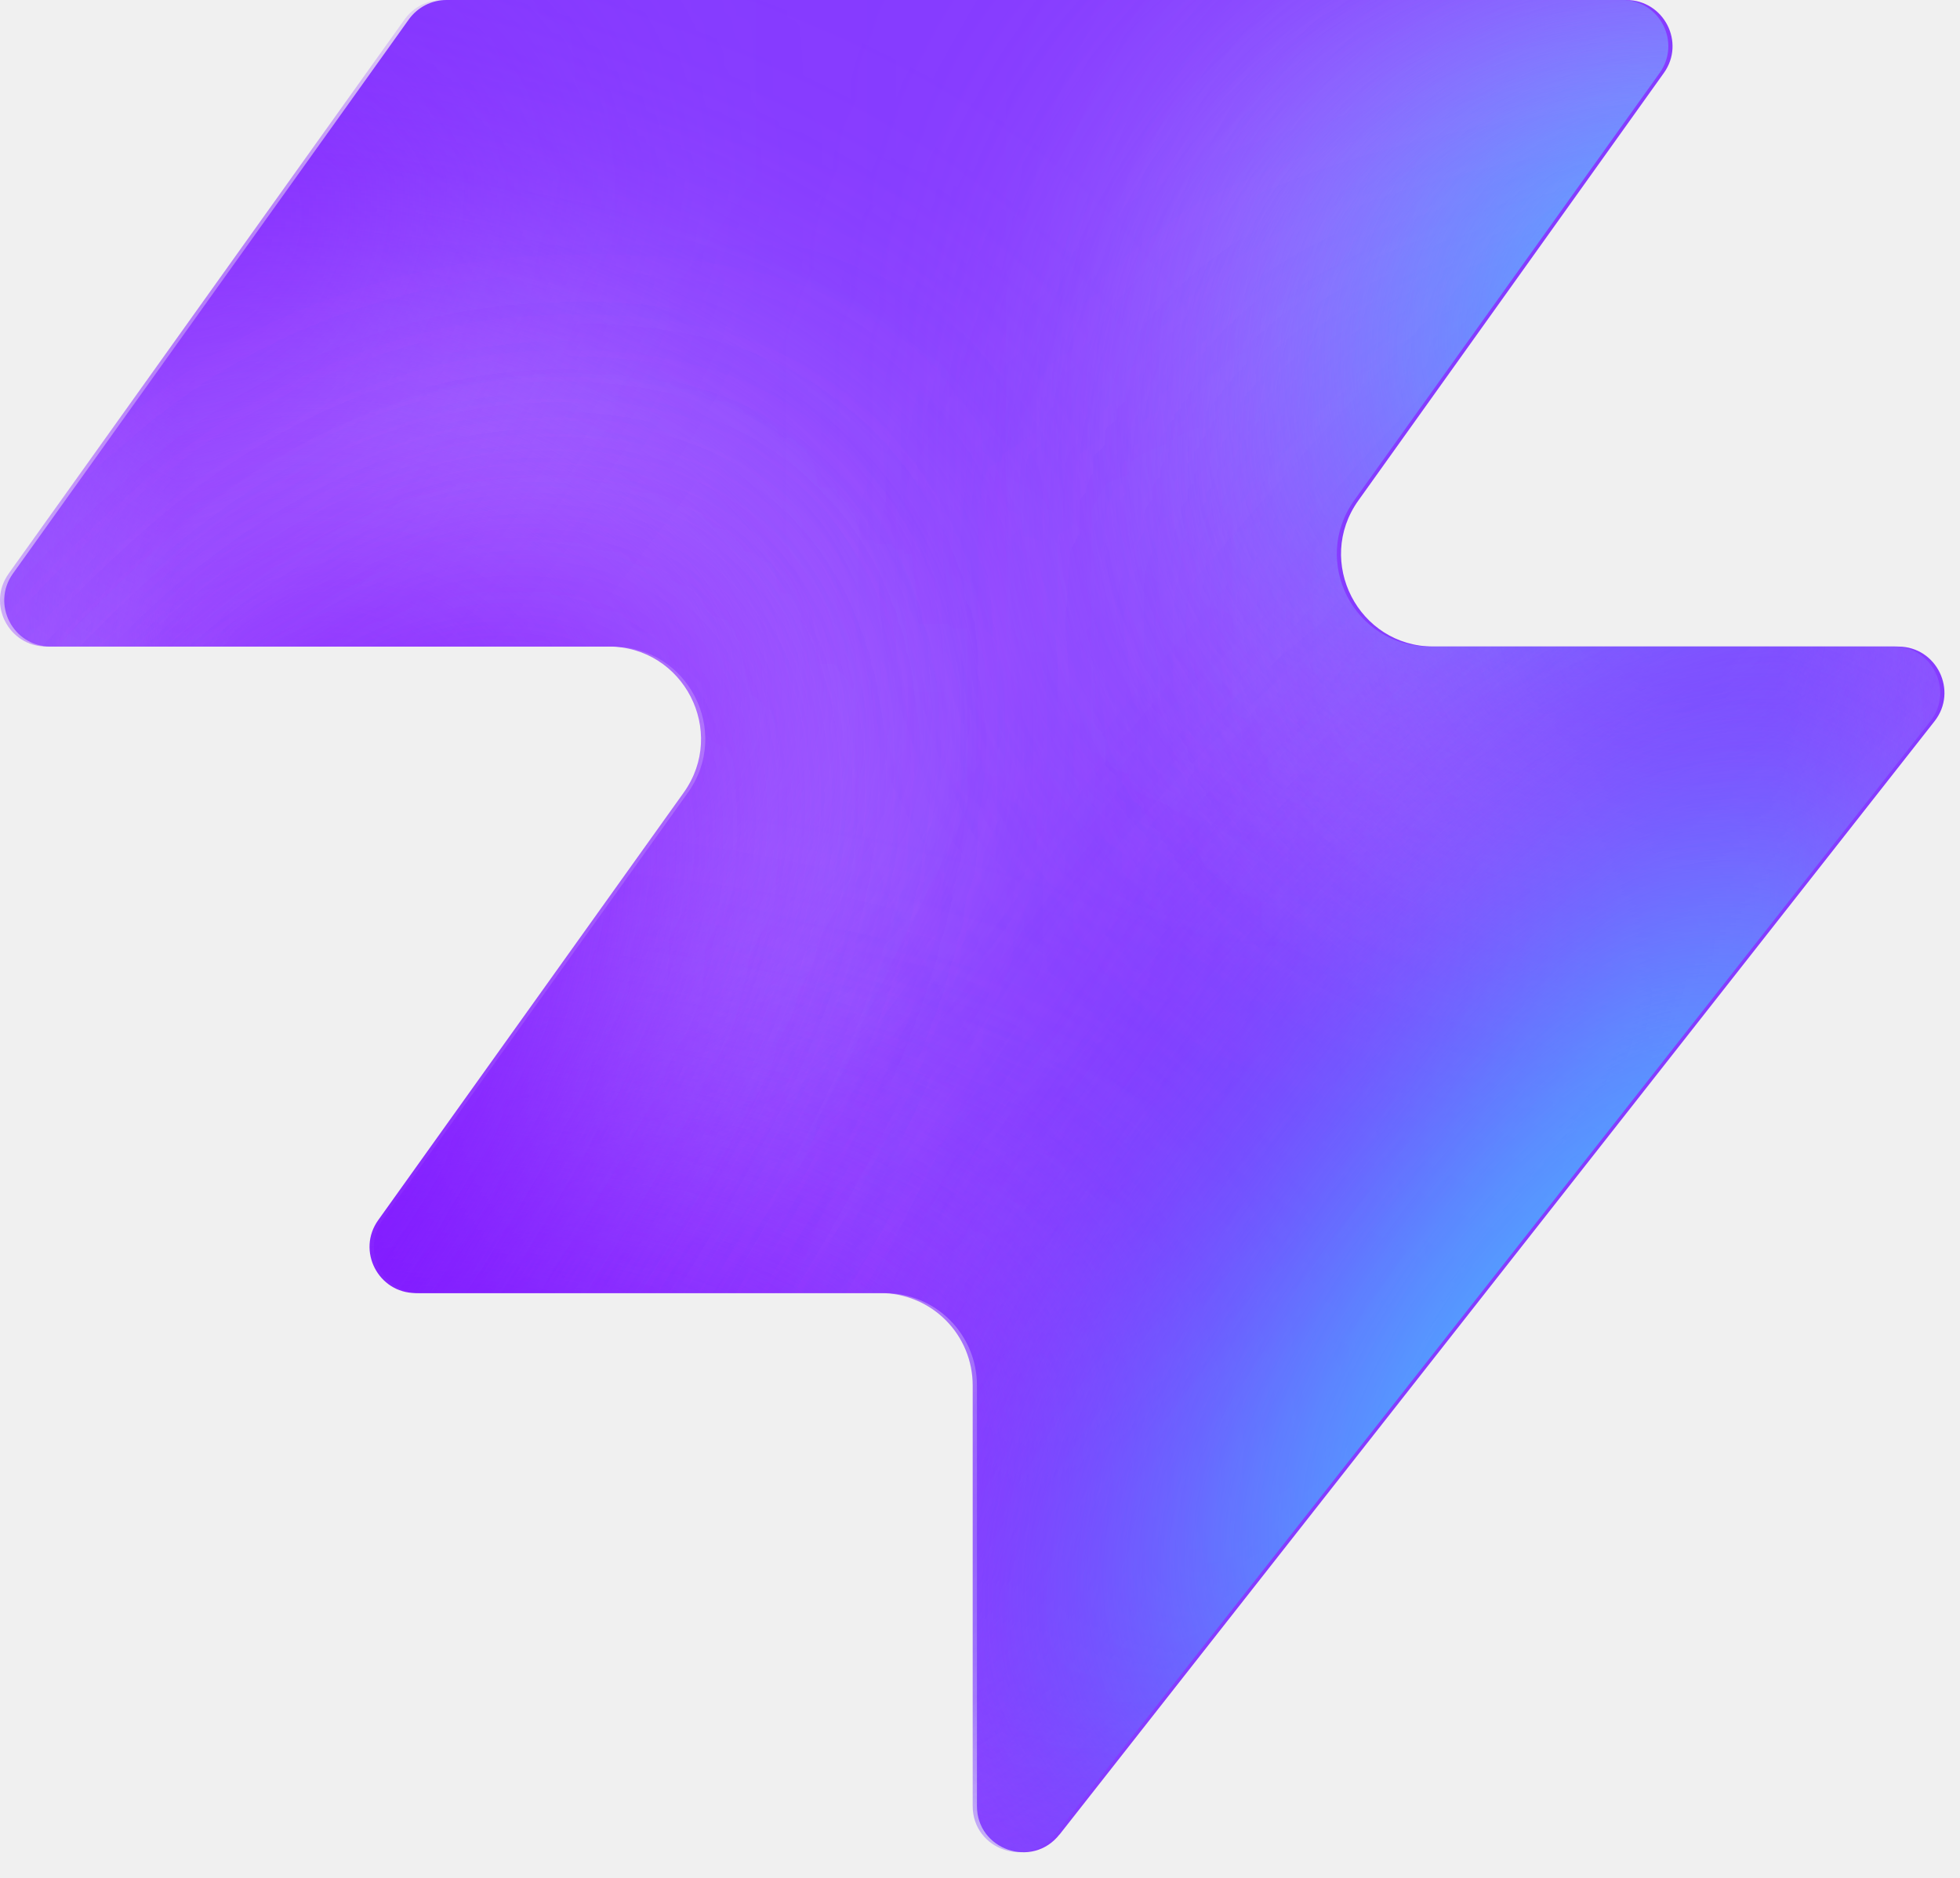
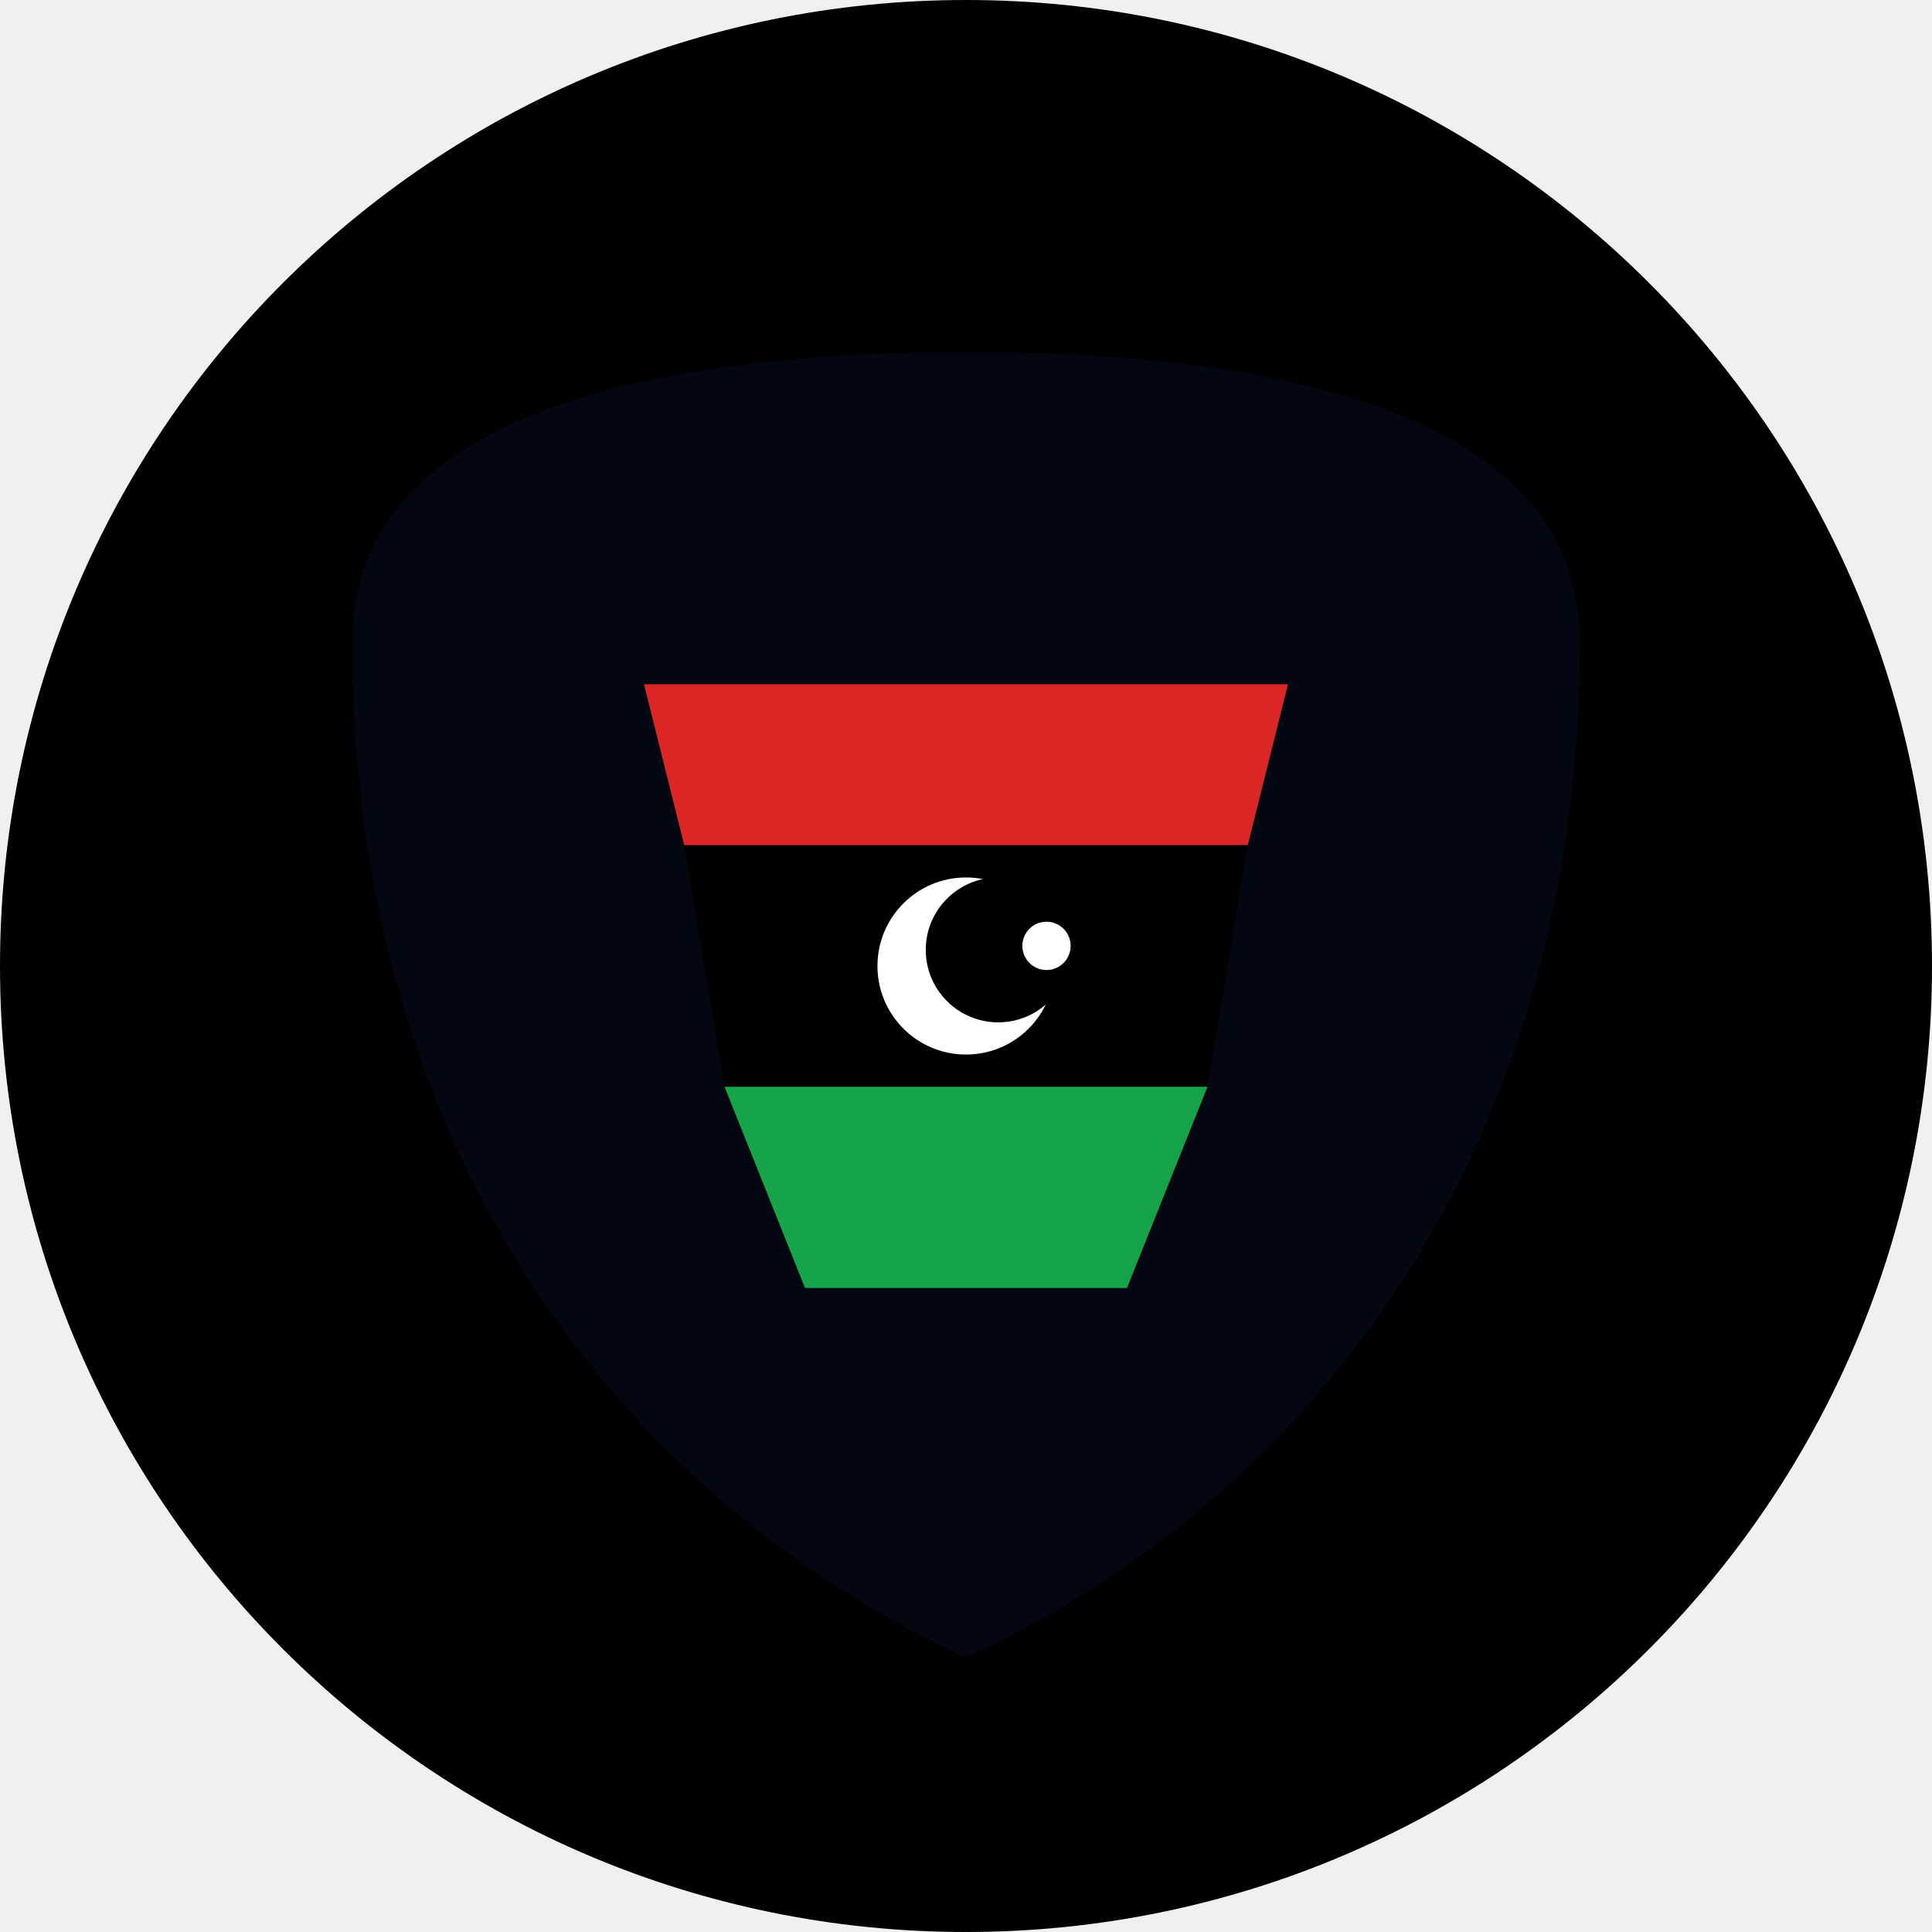
- <svg xmlns="http://www.w3.org/2000/svg" width="48" height="46" fill="none" viewBox="0 0 48 46">
-   <path fill="#863bff" d="M25.946 44.938c-.664.845-2.021.375-2.021-.698V33.937a2.26 2.26 0 0 0-2.262-2.262H10.287c-.92 0-1.456-1.04-.92-1.788l7.48-10.471c1.07-1.497 0-3.578-1.842-3.578H1.237c-.92 0-1.456-1.04-.92-1.788L10.013.474c.214-.297.556-.474.92-.474h28.894c.92 0 1.456 1.04.92 1.788l-7.48 10.471c-1.07 1.498 0 3.579 1.842 3.579h11.377c.943 0 1.473 1.088.89 1.83L25.947 44.94z" style="fill:#863bff;fill:color(display-p3 .525 .23 1);fill-opacity:1" />
-   <mask id="a" width="48" height="46" x="0" y="0" maskUnits="userSpaceOnUse" style="mask-type:alpha">
-     <path fill="#000" d="M25.842 44.938c-.664.844-2.021.375-2.021-.698V33.937a2.26 2.26 0 0 0-2.262-2.262H10.183c-.92 0-1.456-1.04-.92-1.788l7.48-10.471c1.07-1.498 0-3.579-1.842-3.579H1.133c-.92 0-1.456-1.04-.92-1.787L9.91.473c.214-.297.556-.474.92-.474h28.894c.92 0 1.456 1.04.92 1.788l-7.48 10.471c-1.07 1.498 0 3.578 1.842 3.578h11.377c.943 0 1.473 1.088.89 1.832L25.843 44.94z" style="fill:#000;fill-opacity:1" />
-   </mask>
-   <g mask="url(#a)">
-     <g filter="url(#b)">
-       <ellipse cx="5.508" cy="14.704" fill="#ede6ff" rx="5.508" ry="14.704" style="fill:#ede6ff;fill:color(display-p3 .927 .903 1);fill-opacity:1" transform="matrix(.00324 1 1 -.00324 -4.47 31.516)" />
-     </g>
-     <g filter="url(#c)">
-       <ellipse cx="10.399" cy="29.851" fill="#ede6ff" rx="10.399" ry="29.851" style="fill:#ede6ff;fill:color(display-p3 .927 .903 1);fill-opacity:1" transform="matrix(.00324 1 1 -.00324 -39.328 7.883)" />
-     </g>
-     <g filter="url(#d)">
-       <ellipse cx="5.508" cy="30.487" fill="#7e14ff" rx="5.508" ry="30.487" style="fill:#7e14ff;fill:color(display-p3 .492 .077 1);fill-opacity:1" transform="rotate(89.814 -25.913 -14.639)scale(1 -1)" />
-     </g>
-     <g filter="url(#e)">
-       <ellipse cx="5.508" cy="30.599" fill="#7e14ff" rx="5.508" ry="30.599" style="fill:#7e14ff;fill:color(display-p3 .492 .077 1);fill-opacity:1" transform="rotate(89.814 -32.644 -3.334)scale(1 -1)" />
-     </g>
-     <g filter="url(#f)">
-       <ellipse cx="5.508" cy="30.599" fill="#7e14ff" rx="5.508" ry="30.599" style="fill:#7e14ff;fill:color(display-p3 .492 .077 1);fill-opacity:1" transform="matrix(.00324 1 1 -.00324 -34.34 30.47)" />
-     </g>
-     <g filter="url(#g)">
-       <ellipse cx="14.072" cy="22.078" fill="#ede6ff" rx="14.072" ry="22.078" style="fill:#ede6ff;fill:color(display-p3 .927 .903 1);fill-opacity:1" transform="rotate(93.35 24.506 48.493)scale(-1 1)" />
-     </g>
-     <g filter="url(#h)">
-       <ellipse cx="3.47" cy="21.501" fill="#7e14ff" rx="3.47" ry="21.501" style="fill:#7e14ff;fill:color(display-p3 .492 .077 1);fill-opacity:1" transform="rotate(89.009 28.708 47.59)scale(-1 1)" />
-     </g>
-     <g filter="url(#i)">
-       <ellipse cx="3.47" cy="21.501" fill="#7e14ff" rx="3.47" ry="21.501" style="fill:#7e14ff;fill:color(display-p3 .492 .077 1);fill-opacity:1" transform="rotate(89.009 28.708 47.59)scale(-1 1)" />
-     </g>
-     <g filter="url(#j)">
-       <ellipse cx=".387" cy="8.972" fill="#7e14ff" rx="4.407" ry="29.108" style="fill:#7e14ff;fill:color(display-p3 .492 .077 1);fill-opacity:1" transform="rotate(39.51 .387 8.972)" />
-     </g>
-     <g filter="url(#k)">
-       <ellipse cx="47.523" cy="-6.092" fill="#7e14ff" rx="4.407" ry="29.108" style="fill:#7e14ff;fill:color(display-p3 .492 .077 1);fill-opacity:1" transform="rotate(37.892 47.523 -6.092)" />
-     </g>
-     <g filter="url(#l)">
-       <ellipse cx="41.412" cy="6.333" fill="#47bfff" rx="5.971" ry="9.665" style="fill:#47bfff;fill:color(display-p3 .28 .748 1);fill-opacity:1" transform="rotate(37.892 41.412 6.333)" />
-     </g>
-     <g filter="url(#m)">
-       <ellipse cx="-1.879" cy="38.332" fill="#7e14ff" rx="4.407" ry="29.108" style="fill:#7e14ff;fill:color(display-p3 .492 .077 1);fill-opacity:1" transform="rotate(37.892 -1.88 38.332)" />
-     </g>
-     <g filter="url(#n)">
-       <ellipse cx="-1.879" cy="38.332" fill="#7e14ff" rx="4.407" ry="29.108" style="fill:#7e14ff;fill:color(display-p3 .492 .077 1);fill-opacity:1" transform="rotate(37.892 -1.88 38.332)" />
-     </g>
-     <g filter="url(#o)">
-       <ellipse cx="35.651" cy="29.907" fill="#7e14ff" rx="4.407" ry="29.108" style="fill:#7e14ff;fill:color(display-p3 .492 .077 1);fill-opacity:1" transform="rotate(37.892 35.651 29.907)" />
-     </g>
-     <g filter="url(#p)">
-       <ellipse cx="38.418" cy="32.4" fill="#47bfff" rx="5.971" ry="15.297" style="fill:#47bfff;fill:color(display-p3 .28 .748 1);fill-opacity:1" transform="rotate(37.892 38.418 32.4)" />
-     </g>
-   </g>
+ <svg xmlns="http://www.w3.org/2000/svg" width="48" height="48" viewBox="0 0 48 48" fill="none">
  <defs>
-     <filter id="b" width="60.045" height="41.654" x="-19.77" y="16.149" color-interpolation-filters="sRGB" filterUnits="userSpaceOnUse">
-       <feFlood flood-opacity="0" result="BackgroundImageFix" />
-       <feBlend in="SourceGraphic" in2="BackgroundImageFix" result="shape" />
-       <feGaussianBlur result="effect1_foregroundBlur_2002_17158" stdDeviation="7.659" />
-     </filter>
-     <filter id="c" width="90.34" height="51.437" x="-54.613" y="-7.533" color-interpolation-filters="sRGB" filterUnits="userSpaceOnUse">
-       <feFlood flood-opacity="0" result="BackgroundImageFix" />
-       <feBlend in="SourceGraphic" in2="BackgroundImageFix" result="shape" />
-       <feGaussianBlur result="effect1_foregroundBlur_2002_17158" stdDeviation="7.659" />
-     </filter>
-     <filter id="d" width="79.355" height="29.4" x="-49.64" y="2.03" color-interpolation-filters="sRGB" filterUnits="userSpaceOnUse">
-       <feFlood flood-opacity="0" result="BackgroundImageFix" />
-       <feBlend in="SourceGraphic" in2="BackgroundImageFix" result="shape" />
-       <feGaussianBlur result="effect1_foregroundBlur_2002_17158" stdDeviation="4.596" />
-     </filter>
-     <filter id="e" width="79.579" height="29.4" x="-45.045" y="20.029" color-interpolation-filters="sRGB" filterUnits="userSpaceOnUse">
-       <feFlood flood-opacity="0" result="BackgroundImageFix" />
-       <feBlend in="SourceGraphic" in2="BackgroundImageFix" result="shape" />
-       <feGaussianBlur result="effect1_foregroundBlur_2002_17158" stdDeviation="4.596" />
-     </filter>
-     <filter id="f" width="79.579" height="29.4" x="-43.513" y="21.178" color-interpolation-filters="sRGB" filterUnits="userSpaceOnUse">
-       <feFlood flood-opacity="0" result="BackgroundImageFix" />
-       <feBlend in="SourceGraphic" in2="BackgroundImageFix" result="shape" />
-       <feGaussianBlur result="effect1_foregroundBlur_2002_17158" stdDeviation="4.596" />
-     </filter>
-     <filter id="g" width="74.749" height="58.852" x="15.756" y="-17.901" color-interpolation-filters="sRGB" filterUnits="userSpaceOnUse">
-       <feFlood flood-opacity="0" result="BackgroundImageFix" />
-       <feBlend in="SourceGraphic" in2="BackgroundImageFix" result="shape" />
-       <feGaussianBlur result="effect1_foregroundBlur_2002_17158" stdDeviation="7.659" />
-     </filter>
-     <filter id="h" width="61.377" height="25.362" x="23.548" y="2.284" color-interpolation-filters="sRGB" filterUnits="userSpaceOnUse">
-       <feFlood flood-opacity="0" result="BackgroundImageFix" />
-       <feBlend in="SourceGraphic" in2="BackgroundImageFix" result="shape" />
-       <feGaussianBlur result="effect1_foregroundBlur_2002_17158" stdDeviation="4.596" />
-     </filter>
-     <filter id="i" width="61.377" height="25.362" x="23.548" y="2.284" color-interpolation-filters="sRGB" filterUnits="userSpaceOnUse">
-       <feFlood flood-opacity="0" result="BackgroundImageFix" />
-       <feBlend in="SourceGraphic" in2="BackgroundImageFix" result="shape" />
-       <feGaussianBlur result="effect1_foregroundBlur_2002_17158" stdDeviation="4.596" />
-     </filter>
-     <filter id="j" width="56.045" height="63.649" x="-27.636" y="-22.853" color-interpolation-filters="sRGB" filterUnits="userSpaceOnUse">
-       <feFlood flood-opacity="0" result="BackgroundImageFix" />
-       <feBlend in="SourceGraphic" in2="BackgroundImageFix" result="shape" />
-       <feGaussianBlur result="effect1_foregroundBlur_2002_17158" stdDeviation="4.596" />
-     </filter>
-     <filter id="k" width="54.814" height="64.646" x="20.116" y="-38.415" color-interpolation-filters="sRGB" filterUnits="userSpaceOnUse">
-       <feFlood flood-opacity="0" result="BackgroundImageFix" />
-       <feBlend in="SourceGraphic" in2="BackgroundImageFix" result="shape" />
-       <feGaussianBlur result="effect1_foregroundBlur_2002_17158" stdDeviation="4.596" />
-     </filter>
-     <filter id="l" width="33.541" height="35.313" x="24.641" y="-11.323" color-interpolation-filters="sRGB" filterUnits="userSpaceOnUse">
-       <feFlood flood-opacity="0" result="BackgroundImageFix" />
-       <feBlend in="SourceGraphic" in2="BackgroundImageFix" result="shape" />
-       <feGaussianBlur result="effect1_foregroundBlur_2002_17158" stdDeviation="4.596" />
-     </filter>
-     <filter id="m" width="54.814" height="64.646" x="-29.286" y="6.009" color-interpolation-filters="sRGB" filterUnits="userSpaceOnUse">
-       <feFlood flood-opacity="0" result="BackgroundImageFix" />
-       <feBlend in="SourceGraphic" in2="BackgroundImageFix" result="shape" />
-       <feGaussianBlur result="effect1_foregroundBlur_2002_17158" stdDeviation="4.596" />
-     </filter>
-     <filter id="n" width="54.814" height="64.646" x="-29.286" y="6.009" color-interpolation-filters="sRGB" filterUnits="userSpaceOnUse">
-       <feFlood flood-opacity="0" result="BackgroundImageFix" />
-       <feBlend in="SourceGraphic" in2="BackgroundImageFix" result="shape" />
-       <feGaussianBlur result="effect1_foregroundBlur_2002_17158" stdDeviation="4.596" />
-     </filter>
-     <filter id="o" width="54.814" height="64.646" x="8.244" y="-2.416" color-interpolation-filters="sRGB" filterUnits="userSpaceOnUse">
-       <feFlood flood-opacity="0" result="BackgroundImageFix" />
-       <feBlend in="SourceGraphic" in2="BackgroundImageFix" result="shape" />
-       <feGaussianBlur result="effect1_foregroundBlur_2002_17158" stdDeviation="4.596" />
-     </filter>
-     <filter id="p" width="39.409" height="43.623" x="18.713" y="10.588" color-interpolation-filters="sRGB" filterUnits="userSpaceOnUse">
-       <feFlood flood-opacity="0" result="BackgroundImageFix" />
-       <feBlend in="SourceGraphic" in2="BackgroundImageFix" result="shape" />
-       <feGaussianBlur result="effect1_foregroundBlur_2002_17158" stdDeviation="4.596" />
-     </filter>
+     <linearGradient id="favGold" x1="0%" y1="0%" x2="100%" y2="100%">
+       <stop offset="0%" stopColor="#fef08a" />
+       <stop offset="50%" stopColor="#d4af37" />
+       <stop offset="100%" stopColor="#b45309" />
+     </linearGradient>
+     <linearGradient id="favNavy" x1="0%" y1="0%" x2="0%" y2="100%">
+       <stop offset="0%" stopColor="#0a192f" />
+       <stop offset="100%" stopColor="#1e3a8a" />
+     </linearGradient>
  </defs>
+   <circle cx="24" cy="24" r="23" fill="url(#favNavy)" stroke="url(#favGold)" stroke-width="2" />
+   <path d="M24 8 C33 8 40 10 40 16 C40 29 33 38 24 42 C15 38 8 29 8 16 C8 10 15 8 24 8 Z" fill="#030712" stroke="url(#favGold)" stroke-width="1.5" />
+   <path d="M16 17 L32 17 L31 21 L17 21 Z" fill="#dc2626" />
+   <path d="M17 21 L31 21 L30 27 L18 27 Z" fill="#000000" />
+   <path d="M18 27 L30 27 L28 32 L20 32 Z" fill="#16a34a" />
+   <circle cx="24" cy="24" r="2.2" fill="#ffffff" />
+   <circle cx="24.8" cy="23.6" r="1.8" fill="#000000" />
+   <circle cx="26" cy="23.5" r="0.6" fill="#ffffff" />
+   <line x1="21" y1="35" x2="27" y2="35" stroke="url(#favGold)" stroke-width="1" />
+   <line x1="24" y1="33" x2="24" y2="38" stroke="url(#favGold)" stroke-width="1" />
</svg>
